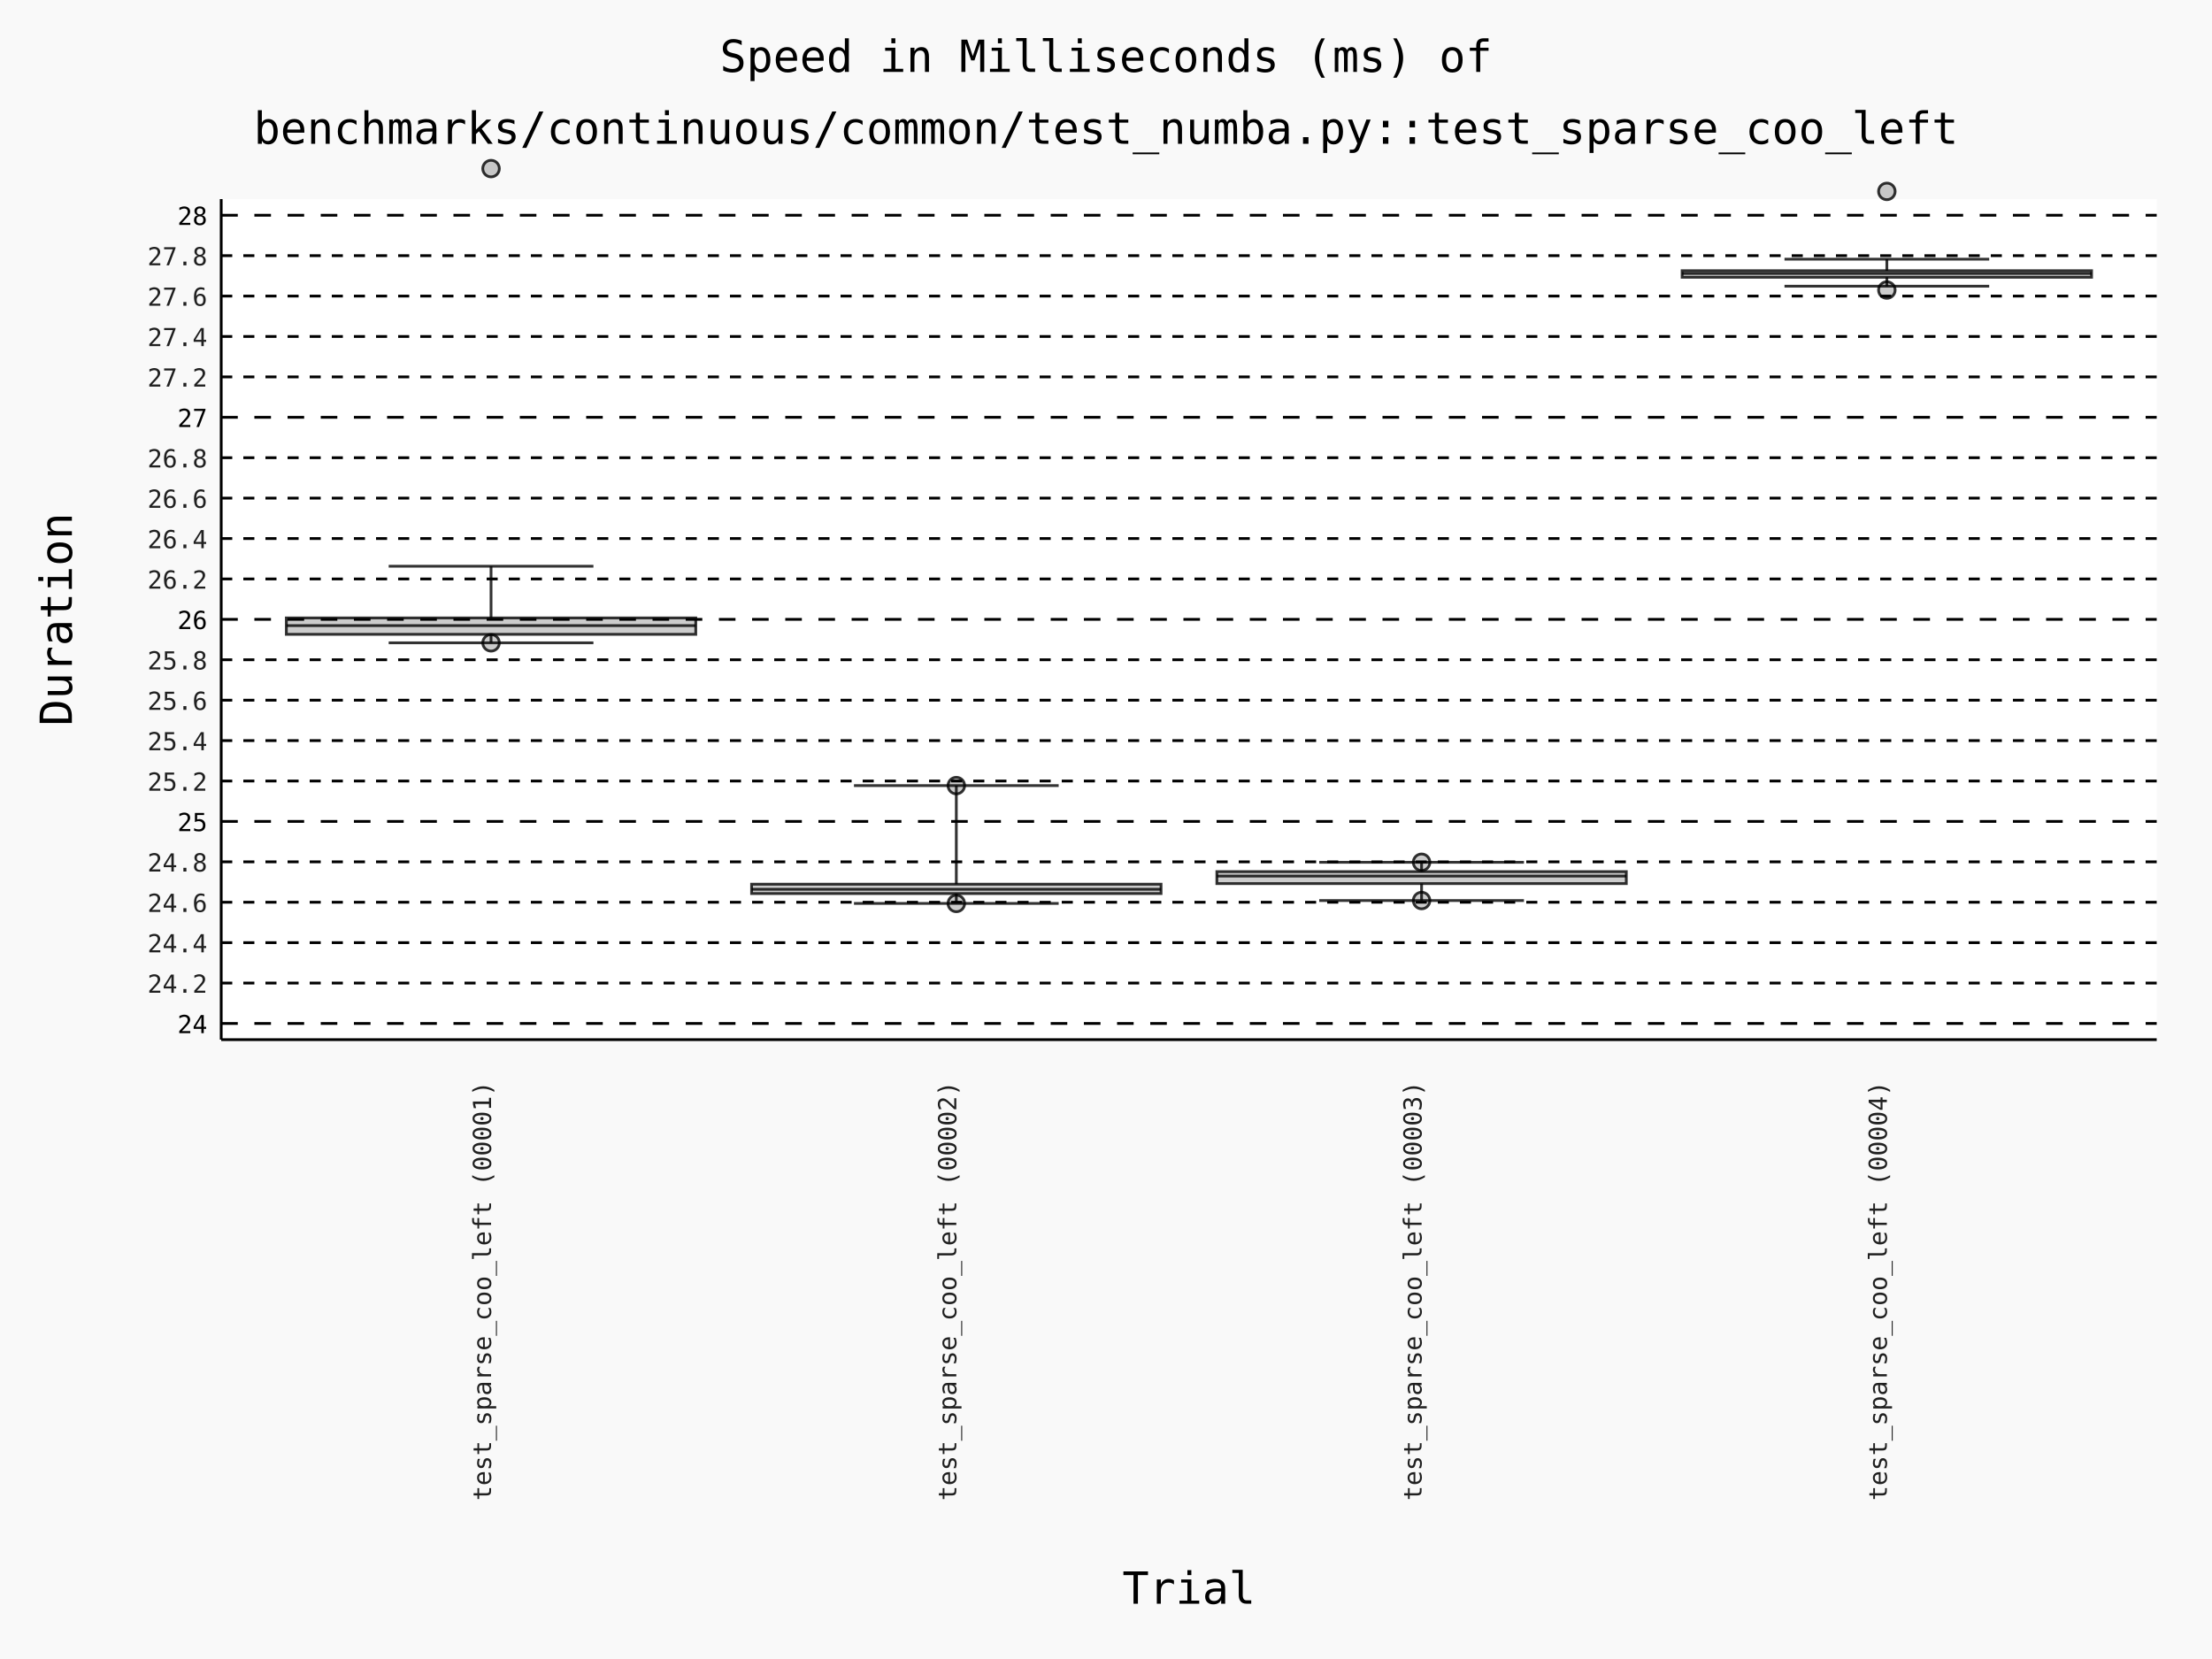
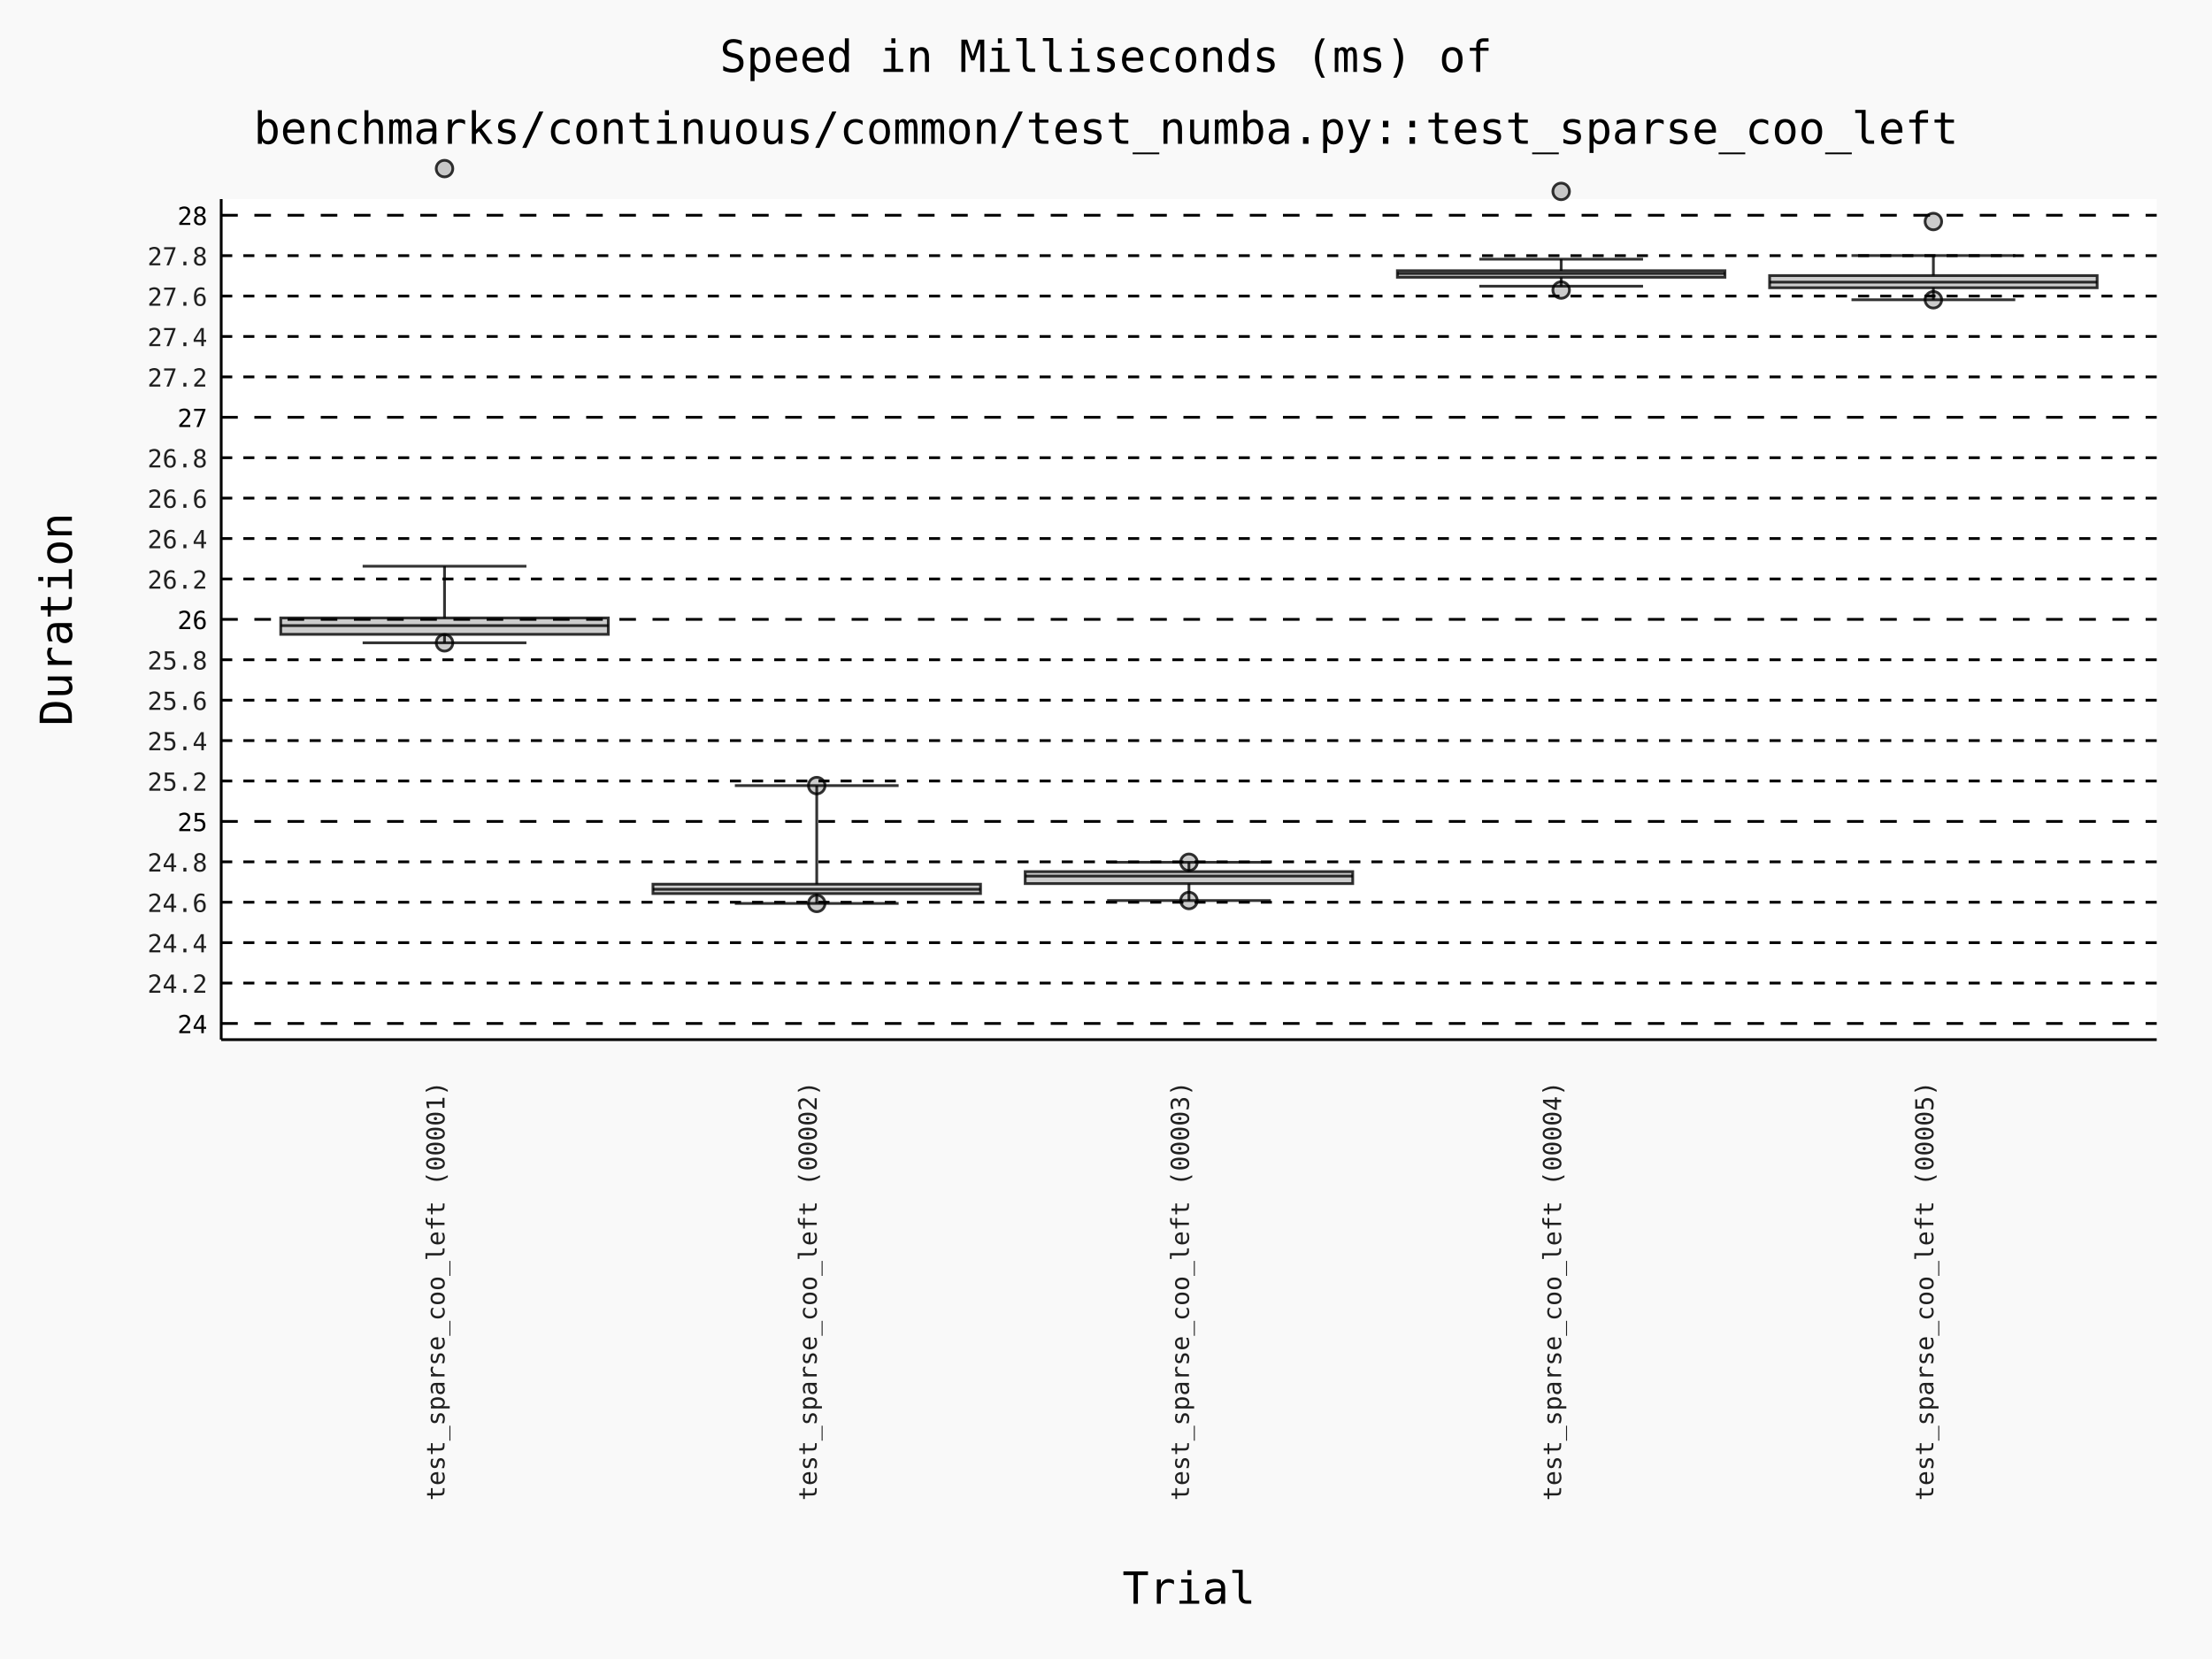
- <svg xmlns="http://www.w3.org/2000/svg" id="chart-f14e1cae-2a8d-4aed-8d5a-0b57d9bee585" class="pygal-chart" viewBox="0 0 800 600">
+ <svg xmlns="http://www.w3.org/2000/svg" id="chart-84c313aa-ac27-4875-93a3-9fcd4e8d2fc2" class="pygal-chart" viewBox="0 0 800 600">
  <defs>
-     <style type="text/css">#chart-f14e1cae-2a8d-4aed-8d5a-0b57d9bee585{-webkit-user-select:none;-webkit-font-smoothing:antialiased;font-family:Consolas,"Deja Vu Sans Mono","Bitstream Vera Sans Mono","Courier New",monospace}#chart-f14e1cae-2a8d-4aed-8d5a-0b57d9bee585 .title{font-family:Consolas,"Deja Vu Sans Mono","Bitstream Vera Sans Mono","Courier New",monospace;font-size:16px}#chart-f14e1cae-2a8d-4aed-8d5a-0b57d9bee585 .legends .legend text{font-family:Consolas,"Deja Vu Sans Mono","Bitstream Vera Sans Mono","Courier New",monospace;font-size:14px}#chart-f14e1cae-2a8d-4aed-8d5a-0b57d9bee585 .axis text{font-family:Consolas,"Deja Vu Sans Mono","Bitstream Vera Sans Mono","Courier New",monospace;font-size:10px}#chart-f14e1cae-2a8d-4aed-8d5a-0b57d9bee585 .axis text.major{font-family:Consolas,"Deja Vu Sans Mono","Bitstream Vera Sans Mono","Courier New",monospace;font-size:10px}#chart-f14e1cae-2a8d-4aed-8d5a-0b57d9bee585 .text-overlay text.value{font-family:Consolas,"Deja Vu Sans Mono","Bitstream Vera Sans Mono","Courier New",monospace;font-size:16px}#chart-f14e1cae-2a8d-4aed-8d5a-0b57d9bee585 .text-overlay text.label{font-family:Consolas,"Deja Vu Sans Mono","Bitstream Vera Sans Mono","Courier New",monospace;font-size:10px}#chart-f14e1cae-2a8d-4aed-8d5a-0b57d9bee585 .tooltip{font-family:Consolas,"Deja Vu Sans Mono","Bitstream Vera Sans Mono","Courier New",monospace;font-size:14px}#chart-f14e1cae-2a8d-4aed-8d5a-0b57d9bee585 text.no_data{font-family:Consolas,"Deja Vu Sans Mono","Bitstream Vera Sans Mono","Courier New",monospace;font-size:64px}
- #chart-f14e1cae-2a8d-4aed-8d5a-0b57d9bee585{background-color:rgba(249,249,249,1)}#chart-f14e1cae-2a8d-4aed-8d5a-0b57d9bee585 path,#chart-f14e1cae-2a8d-4aed-8d5a-0b57d9bee585 line,#chart-f14e1cae-2a8d-4aed-8d5a-0b57d9bee585 rect,#chart-f14e1cae-2a8d-4aed-8d5a-0b57d9bee585 circle{-webkit-transition:150ms;-moz-transition:150ms;transition:150ms}#chart-f14e1cae-2a8d-4aed-8d5a-0b57d9bee585 .graph &gt; .background{fill:rgba(249,249,249,1)}#chart-f14e1cae-2a8d-4aed-8d5a-0b57d9bee585 .plot &gt; .background{fill:rgba(255,255,255,1)}#chart-f14e1cae-2a8d-4aed-8d5a-0b57d9bee585 .graph{fill:rgba(0,0,0,.87)}#chart-f14e1cae-2a8d-4aed-8d5a-0b57d9bee585 text.no_data{fill:rgba(0,0,0,1)}#chart-f14e1cae-2a8d-4aed-8d5a-0b57d9bee585 .title{fill:rgba(0,0,0,1)}#chart-f14e1cae-2a8d-4aed-8d5a-0b57d9bee585 .legends .legend text{fill:rgba(0,0,0,.87)}#chart-f14e1cae-2a8d-4aed-8d5a-0b57d9bee585 .legends .legend:hover text{fill:rgba(0,0,0,1)}#chart-f14e1cae-2a8d-4aed-8d5a-0b57d9bee585 .axis .line{stroke:rgba(0,0,0,1)}#chart-f14e1cae-2a8d-4aed-8d5a-0b57d9bee585 .axis .guide.line{stroke:rgba(0,0,0,.54)}#chart-f14e1cae-2a8d-4aed-8d5a-0b57d9bee585 .axis .major.line{stroke:rgba(0,0,0,.87)}#chart-f14e1cae-2a8d-4aed-8d5a-0b57d9bee585 .axis text.major{fill:rgba(0,0,0,1)}#chart-f14e1cae-2a8d-4aed-8d5a-0b57d9bee585 .axis.y .guides:hover .guide.line,#chart-f14e1cae-2a8d-4aed-8d5a-0b57d9bee585 .line-graph .axis.x .guides:hover .guide.line,#chart-f14e1cae-2a8d-4aed-8d5a-0b57d9bee585 .stackedline-graph .axis.x .guides:hover .guide.line,#chart-f14e1cae-2a8d-4aed-8d5a-0b57d9bee585 .xy-graph .axis.x .guides:hover .guide.line{stroke:rgba(0,0,0,1)}#chart-f14e1cae-2a8d-4aed-8d5a-0b57d9bee585 .axis .guides:hover text{fill:rgba(0,0,0,1)}#chart-f14e1cae-2a8d-4aed-8d5a-0b57d9bee585 .reactive{fill-opacity:.7;stroke-opacity:.8;stroke-width:1}#chart-f14e1cae-2a8d-4aed-8d5a-0b57d9bee585 .ci{stroke:rgba(0,0,0,.87)}#chart-f14e1cae-2a8d-4aed-8d5a-0b57d9bee585 .reactive.active,#chart-f14e1cae-2a8d-4aed-8d5a-0b57d9bee585 .active .reactive{fill-opacity:.8;stroke-opacity:.9;stroke-width:4}#chart-f14e1cae-2a8d-4aed-8d5a-0b57d9bee585 .ci .reactive.active{stroke-width:1.5}#chart-f14e1cae-2a8d-4aed-8d5a-0b57d9bee585 .series text{fill:rgba(0,0,0,1)}#chart-f14e1cae-2a8d-4aed-8d5a-0b57d9bee585 .tooltip rect{fill:rgba(255,255,255,1);stroke:rgba(0,0,0,1);-webkit-transition:opacity 150ms;-moz-transition:opacity 150ms;transition:opacity 150ms}#chart-f14e1cae-2a8d-4aed-8d5a-0b57d9bee585 .tooltip .label{fill:rgba(0,0,0,.87)}#chart-f14e1cae-2a8d-4aed-8d5a-0b57d9bee585 .tooltip .label{fill:rgba(0,0,0,.87)}#chart-f14e1cae-2a8d-4aed-8d5a-0b57d9bee585 .tooltip .legend{font-size:.8em;fill:rgba(0,0,0,.54)}#chart-f14e1cae-2a8d-4aed-8d5a-0b57d9bee585 .tooltip .x_label{font-size:.6em;fill:rgba(0,0,0,1)}#chart-f14e1cae-2a8d-4aed-8d5a-0b57d9bee585 .tooltip .xlink{font-size:.5em;text-decoration:underline}#chart-f14e1cae-2a8d-4aed-8d5a-0b57d9bee585 .tooltip .value{font-size:1.5em}#chart-f14e1cae-2a8d-4aed-8d5a-0b57d9bee585 .bound{font-size:.5em}#chart-f14e1cae-2a8d-4aed-8d5a-0b57d9bee585 .max-value{font-size:.75em;fill:rgba(0,0,0,.54)}#chart-f14e1cae-2a8d-4aed-8d5a-0b57d9bee585 .map-element{fill:rgba(255,255,255,1);stroke:rgba(0,0,0,.54) !important}#chart-f14e1cae-2a8d-4aed-8d5a-0b57d9bee585 .map-element .reactive{fill-opacity:inherit;stroke-opacity:inherit}#chart-f14e1cae-2a8d-4aed-8d5a-0b57d9bee585 .color-0,#chart-f14e1cae-2a8d-4aed-8d5a-0b57d9bee585 .color-0 a:visited{stroke:#000000;fill:#000000}#chart-f14e1cae-2a8d-4aed-8d5a-0b57d9bee585 .color-1,#chart-f14e1cae-2a8d-4aed-8d5a-0b57d9bee585 .color-1 a:visited{stroke:#000000;fill:#000000}#chart-f14e1cae-2a8d-4aed-8d5a-0b57d9bee585 .color-2,#chart-f14e1cae-2a8d-4aed-8d5a-0b57d9bee585 .color-2 a:visited{stroke:#000000;fill:#000000}#chart-f14e1cae-2a8d-4aed-8d5a-0b57d9bee585 .color-3,#chart-f14e1cae-2a8d-4aed-8d5a-0b57d9bee585 .color-3 a:visited{stroke:#000000;fill:#000000}#chart-f14e1cae-2a8d-4aed-8d5a-0b57d9bee585 .text-overlay .color-0 text{fill:white}#chart-f14e1cae-2a8d-4aed-8d5a-0b57d9bee585 .text-overlay .color-1 text{fill:white}#chart-f14e1cae-2a8d-4aed-8d5a-0b57d9bee585 .text-overlay .color-2 text{fill:white}#chart-f14e1cae-2a8d-4aed-8d5a-0b57d9bee585 .text-overlay .color-3 text{fill:white}
- #chart-f14e1cae-2a8d-4aed-8d5a-0b57d9bee585 text.no_data{text-anchor:middle}#chart-f14e1cae-2a8d-4aed-8d5a-0b57d9bee585 .guide.line{fill:none}#chart-f14e1cae-2a8d-4aed-8d5a-0b57d9bee585 .centered{text-anchor:middle}#chart-f14e1cae-2a8d-4aed-8d5a-0b57d9bee585 .title{text-anchor:middle}#chart-f14e1cae-2a8d-4aed-8d5a-0b57d9bee585 .legends .legend text{fill-opacity:1}#chart-f14e1cae-2a8d-4aed-8d5a-0b57d9bee585 .axis.x text{text-anchor:middle}#chart-f14e1cae-2a8d-4aed-8d5a-0b57d9bee585 .axis.x:not(.web) text[transform]{text-anchor:start}#chart-f14e1cae-2a8d-4aed-8d5a-0b57d9bee585 .axis.x:not(.web) text[transform].backwards{text-anchor:end}#chart-f14e1cae-2a8d-4aed-8d5a-0b57d9bee585 .axis.y text{text-anchor:end}#chart-f14e1cae-2a8d-4aed-8d5a-0b57d9bee585 .axis.y text[transform].backwards{text-anchor:start}#chart-f14e1cae-2a8d-4aed-8d5a-0b57d9bee585 .axis.y2 text{text-anchor:start}#chart-f14e1cae-2a8d-4aed-8d5a-0b57d9bee585 .axis.y2 text[transform].backwards{text-anchor:end}#chart-f14e1cae-2a8d-4aed-8d5a-0b57d9bee585 .axis .guide.line{stroke-dasharray:4,4;stroke:black}#chart-f14e1cae-2a8d-4aed-8d5a-0b57d9bee585 .axis .major.guide.line{stroke-dasharray:6,6;stroke:black}#chart-f14e1cae-2a8d-4aed-8d5a-0b57d9bee585 .horizontal .axis.y .guide.line,#chart-f14e1cae-2a8d-4aed-8d5a-0b57d9bee585 .horizontal .axis.y2 .guide.line,#chart-f14e1cae-2a8d-4aed-8d5a-0b57d9bee585 .vertical .axis.x .guide.line{opacity:0}#chart-f14e1cae-2a8d-4aed-8d5a-0b57d9bee585 .horizontal .axis.always_show .guide.line,#chart-f14e1cae-2a8d-4aed-8d5a-0b57d9bee585 .vertical .axis.always_show .guide.line{opacity:1 !important}#chart-f14e1cae-2a8d-4aed-8d5a-0b57d9bee585 .axis.y .guides:hover .guide.line,#chart-f14e1cae-2a8d-4aed-8d5a-0b57d9bee585 .axis.y2 .guides:hover .guide.line,#chart-f14e1cae-2a8d-4aed-8d5a-0b57d9bee585 .axis.x .guides:hover .guide.line{opacity:1}#chart-f14e1cae-2a8d-4aed-8d5a-0b57d9bee585 .axis .guides:hover text{opacity:1}#chart-f14e1cae-2a8d-4aed-8d5a-0b57d9bee585 .nofill{fill:none}#chart-f14e1cae-2a8d-4aed-8d5a-0b57d9bee585 .subtle-fill{fill-opacity:.2}#chart-f14e1cae-2a8d-4aed-8d5a-0b57d9bee585 .dot{stroke-width:1px;fill-opacity:1;stroke-opacity:1}#chart-f14e1cae-2a8d-4aed-8d5a-0b57d9bee585 .dot.active{stroke-width:5px}#chart-f14e1cae-2a8d-4aed-8d5a-0b57d9bee585 .dot.negative{fill:transparent}#chart-f14e1cae-2a8d-4aed-8d5a-0b57d9bee585 text,#chart-f14e1cae-2a8d-4aed-8d5a-0b57d9bee585 tspan{stroke:none !important}#chart-f14e1cae-2a8d-4aed-8d5a-0b57d9bee585 .series text.active{opacity:1}#chart-f14e1cae-2a8d-4aed-8d5a-0b57d9bee585 .tooltip rect{fill-opacity:.95;stroke-width:.5}#chart-f14e1cae-2a8d-4aed-8d5a-0b57d9bee585 .tooltip text{fill-opacity:1}#chart-f14e1cae-2a8d-4aed-8d5a-0b57d9bee585 .showable{visibility:hidden}#chart-f14e1cae-2a8d-4aed-8d5a-0b57d9bee585 .showable.shown{visibility:visible}#chart-f14e1cae-2a8d-4aed-8d5a-0b57d9bee585 .gauge-background{fill:rgba(229,229,229,1);stroke:none}#chart-f14e1cae-2a8d-4aed-8d5a-0b57d9bee585 .bg-lines{stroke:rgba(249,249,249,1);stroke-width:2px}
+     <style type="text/css">#chart-84c313aa-ac27-4875-93a3-9fcd4e8d2fc2{-webkit-user-select:none;-webkit-font-smoothing:antialiased;font-family:Consolas,"Deja Vu Sans Mono","Bitstream Vera Sans Mono","Courier New",monospace}#chart-84c313aa-ac27-4875-93a3-9fcd4e8d2fc2 .title{font-family:Consolas,"Deja Vu Sans Mono","Bitstream Vera Sans Mono","Courier New",monospace;font-size:16px}#chart-84c313aa-ac27-4875-93a3-9fcd4e8d2fc2 .legends .legend text{font-family:Consolas,"Deja Vu Sans Mono","Bitstream Vera Sans Mono","Courier New",monospace;font-size:14px}#chart-84c313aa-ac27-4875-93a3-9fcd4e8d2fc2 .axis text{font-family:Consolas,"Deja Vu Sans Mono","Bitstream Vera Sans Mono","Courier New",monospace;font-size:10px}#chart-84c313aa-ac27-4875-93a3-9fcd4e8d2fc2 .axis text.major{font-family:Consolas,"Deja Vu Sans Mono","Bitstream Vera Sans Mono","Courier New",monospace;font-size:10px}#chart-84c313aa-ac27-4875-93a3-9fcd4e8d2fc2 .text-overlay text.value{font-family:Consolas,"Deja Vu Sans Mono","Bitstream Vera Sans Mono","Courier New",monospace;font-size:16px}#chart-84c313aa-ac27-4875-93a3-9fcd4e8d2fc2 .text-overlay text.label{font-family:Consolas,"Deja Vu Sans Mono","Bitstream Vera Sans Mono","Courier New",monospace;font-size:10px}#chart-84c313aa-ac27-4875-93a3-9fcd4e8d2fc2 .tooltip{font-family:Consolas,"Deja Vu Sans Mono","Bitstream Vera Sans Mono","Courier New",monospace;font-size:14px}#chart-84c313aa-ac27-4875-93a3-9fcd4e8d2fc2 text.no_data{font-family:Consolas,"Deja Vu Sans Mono","Bitstream Vera Sans Mono","Courier New",monospace;font-size:64px}
+ #chart-84c313aa-ac27-4875-93a3-9fcd4e8d2fc2{background-color:rgba(249,249,249,1)}#chart-84c313aa-ac27-4875-93a3-9fcd4e8d2fc2 path,#chart-84c313aa-ac27-4875-93a3-9fcd4e8d2fc2 line,#chart-84c313aa-ac27-4875-93a3-9fcd4e8d2fc2 rect,#chart-84c313aa-ac27-4875-93a3-9fcd4e8d2fc2 circle{-webkit-transition:150ms;-moz-transition:150ms;transition:150ms}#chart-84c313aa-ac27-4875-93a3-9fcd4e8d2fc2 .graph &gt; .background{fill:rgba(249,249,249,1)}#chart-84c313aa-ac27-4875-93a3-9fcd4e8d2fc2 .plot &gt; .background{fill:rgba(255,255,255,1)}#chart-84c313aa-ac27-4875-93a3-9fcd4e8d2fc2 .graph{fill:rgba(0,0,0,.87)}#chart-84c313aa-ac27-4875-93a3-9fcd4e8d2fc2 text.no_data{fill:rgba(0,0,0,1)}#chart-84c313aa-ac27-4875-93a3-9fcd4e8d2fc2 .title{fill:rgba(0,0,0,1)}#chart-84c313aa-ac27-4875-93a3-9fcd4e8d2fc2 .legends .legend text{fill:rgba(0,0,0,.87)}#chart-84c313aa-ac27-4875-93a3-9fcd4e8d2fc2 .legends .legend:hover text{fill:rgba(0,0,0,1)}#chart-84c313aa-ac27-4875-93a3-9fcd4e8d2fc2 .axis .line{stroke:rgba(0,0,0,1)}#chart-84c313aa-ac27-4875-93a3-9fcd4e8d2fc2 .axis .guide.line{stroke:rgba(0,0,0,.54)}#chart-84c313aa-ac27-4875-93a3-9fcd4e8d2fc2 .axis .major.line{stroke:rgba(0,0,0,.87)}#chart-84c313aa-ac27-4875-93a3-9fcd4e8d2fc2 .axis text.major{fill:rgba(0,0,0,1)}#chart-84c313aa-ac27-4875-93a3-9fcd4e8d2fc2 .axis.y .guides:hover .guide.line,#chart-84c313aa-ac27-4875-93a3-9fcd4e8d2fc2 .line-graph .axis.x .guides:hover .guide.line,#chart-84c313aa-ac27-4875-93a3-9fcd4e8d2fc2 .stackedline-graph .axis.x .guides:hover .guide.line,#chart-84c313aa-ac27-4875-93a3-9fcd4e8d2fc2 .xy-graph .axis.x .guides:hover .guide.line{stroke:rgba(0,0,0,1)}#chart-84c313aa-ac27-4875-93a3-9fcd4e8d2fc2 .axis .guides:hover text{fill:rgba(0,0,0,1)}#chart-84c313aa-ac27-4875-93a3-9fcd4e8d2fc2 .reactive{fill-opacity:.7;stroke-opacity:.8;stroke-width:1}#chart-84c313aa-ac27-4875-93a3-9fcd4e8d2fc2 .ci{stroke:rgba(0,0,0,.87)}#chart-84c313aa-ac27-4875-93a3-9fcd4e8d2fc2 .reactive.active,#chart-84c313aa-ac27-4875-93a3-9fcd4e8d2fc2 .active .reactive{fill-opacity:.8;stroke-opacity:.9;stroke-width:4}#chart-84c313aa-ac27-4875-93a3-9fcd4e8d2fc2 .ci .reactive.active{stroke-width:1.5}#chart-84c313aa-ac27-4875-93a3-9fcd4e8d2fc2 .series text{fill:rgba(0,0,0,1)}#chart-84c313aa-ac27-4875-93a3-9fcd4e8d2fc2 .tooltip rect{fill:rgba(255,255,255,1);stroke:rgba(0,0,0,1);-webkit-transition:opacity 150ms;-moz-transition:opacity 150ms;transition:opacity 150ms}#chart-84c313aa-ac27-4875-93a3-9fcd4e8d2fc2 .tooltip .label{fill:rgba(0,0,0,.87)}#chart-84c313aa-ac27-4875-93a3-9fcd4e8d2fc2 .tooltip .label{fill:rgba(0,0,0,.87)}#chart-84c313aa-ac27-4875-93a3-9fcd4e8d2fc2 .tooltip .legend{font-size:.8em;fill:rgba(0,0,0,.54)}#chart-84c313aa-ac27-4875-93a3-9fcd4e8d2fc2 .tooltip .x_label{font-size:.6em;fill:rgba(0,0,0,1)}#chart-84c313aa-ac27-4875-93a3-9fcd4e8d2fc2 .tooltip .xlink{font-size:.5em;text-decoration:underline}#chart-84c313aa-ac27-4875-93a3-9fcd4e8d2fc2 .tooltip .value{font-size:1.5em}#chart-84c313aa-ac27-4875-93a3-9fcd4e8d2fc2 .bound{font-size:.5em}#chart-84c313aa-ac27-4875-93a3-9fcd4e8d2fc2 .max-value{font-size:.75em;fill:rgba(0,0,0,.54)}#chart-84c313aa-ac27-4875-93a3-9fcd4e8d2fc2 .map-element{fill:rgba(255,255,255,1);stroke:rgba(0,0,0,.54) !important}#chart-84c313aa-ac27-4875-93a3-9fcd4e8d2fc2 .map-element .reactive{fill-opacity:inherit;stroke-opacity:inherit}#chart-84c313aa-ac27-4875-93a3-9fcd4e8d2fc2 .color-0,#chart-84c313aa-ac27-4875-93a3-9fcd4e8d2fc2 .color-0 a:visited{stroke:#000000;fill:#000000}#chart-84c313aa-ac27-4875-93a3-9fcd4e8d2fc2 .color-1,#chart-84c313aa-ac27-4875-93a3-9fcd4e8d2fc2 .color-1 a:visited{stroke:#000000;fill:#000000}#chart-84c313aa-ac27-4875-93a3-9fcd4e8d2fc2 .color-2,#chart-84c313aa-ac27-4875-93a3-9fcd4e8d2fc2 .color-2 a:visited{stroke:#000000;fill:#000000}#chart-84c313aa-ac27-4875-93a3-9fcd4e8d2fc2 .color-3,#chart-84c313aa-ac27-4875-93a3-9fcd4e8d2fc2 .color-3 a:visited{stroke:#000000;fill:#000000}#chart-84c313aa-ac27-4875-93a3-9fcd4e8d2fc2 .color-4,#chart-84c313aa-ac27-4875-93a3-9fcd4e8d2fc2 .color-4 a:visited{stroke:#000000;fill:#000000}#chart-84c313aa-ac27-4875-93a3-9fcd4e8d2fc2 .text-overlay .color-0 text{fill:white}#chart-84c313aa-ac27-4875-93a3-9fcd4e8d2fc2 .text-overlay .color-1 text{fill:white}#chart-84c313aa-ac27-4875-93a3-9fcd4e8d2fc2 .text-overlay .color-2 text{fill:white}#chart-84c313aa-ac27-4875-93a3-9fcd4e8d2fc2 .text-overlay .color-3 text{fill:white}#chart-84c313aa-ac27-4875-93a3-9fcd4e8d2fc2 .text-overlay .color-4 text{fill:white}
+ #chart-84c313aa-ac27-4875-93a3-9fcd4e8d2fc2 text.no_data{text-anchor:middle}#chart-84c313aa-ac27-4875-93a3-9fcd4e8d2fc2 .guide.line{fill:none}#chart-84c313aa-ac27-4875-93a3-9fcd4e8d2fc2 .centered{text-anchor:middle}#chart-84c313aa-ac27-4875-93a3-9fcd4e8d2fc2 .title{text-anchor:middle}#chart-84c313aa-ac27-4875-93a3-9fcd4e8d2fc2 .legends .legend text{fill-opacity:1}#chart-84c313aa-ac27-4875-93a3-9fcd4e8d2fc2 .axis.x text{text-anchor:middle}#chart-84c313aa-ac27-4875-93a3-9fcd4e8d2fc2 .axis.x:not(.web) text[transform]{text-anchor:start}#chart-84c313aa-ac27-4875-93a3-9fcd4e8d2fc2 .axis.x:not(.web) text[transform].backwards{text-anchor:end}#chart-84c313aa-ac27-4875-93a3-9fcd4e8d2fc2 .axis.y text{text-anchor:end}#chart-84c313aa-ac27-4875-93a3-9fcd4e8d2fc2 .axis.y text[transform].backwards{text-anchor:start}#chart-84c313aa-ac27-4875-93a3-9fcd4e8d2fc2 .axis.y2 text{text-anchor:start}#chart-84c313aa-ac27-4875-93a3-9fcd4e8d2fc2 .axis.y2 text[transform].backwards{text-anchor:end}#chart-84c313aa-ac27-4875-93a3-9fcd4e8d2fc2 .axis .guide.line{stroke-dasharray:4,4;stroke:black}#chart-84c313aa-ac27-4875-93a3-9fcd4e8d2fc2 .axis .major.guide.line{stroke-dasharray:6,6;stroke:black}#chart-84c313aa-ac27-4875-93a3-9fcd4e8d2fc2 .horizontal .axis.y .guide.line,#chart-84c313aa-ac27-4875-93a3-9fcd4e8d2fc2 .horizontal .axis.y2 .guide.line,#chart-84c313aa-ac27-4875-93a3-9fcd4e8d2fc2 .vertical .axis.x .guide.line{opacity:0}#chart-84c313aa-ac27-4875-93a3-9fcd4e8d2fc2 .horizontal .axis.always_show .guide.line,#chart-84c313aa-ac27-4875-93a3-9fcd4e8d2fc2 .vertical .axis.always_show .guide.line{opacity:1 !important}#chart-84c313aa-ac27-4875-93a3-9fcd4e8d2fc2 .axis.y .guides:hover .guide.line,#chart-84c313aa-ac27-4875-93a3-9fcd4e8d2fc2 .axis.y2 .guides:hover .guide.line,#chart-84c313aa-ac27-4875-93a3-9fcd4e8d2fc2 .axis.x .guides:hover .guide.line{opacity:1}#chart-84c313aa-ac27-4875-93a3-9fcd4e8d2fc2 .axis .guides:hover text{opacity:1}#chart-84c313aa-ac27-4875-93a3-9fcd4e8d2fc2 .nofill{fill:none}#chart-84c313aa-ac27-4875-93a3-9fcd4e8d2fc2 .subtle-fill{fill-opacity:.2}#chart-84c313aa-ac27-4875-93a3-9fcd4e8d2fc2 .dot{stroke-width:1px;fill-opacity:1;stroke-opacity:1}#chart-84c313aa-ac27-4875-93a3-9fcd4e8d2fc2 .dot.active{stroke-width:5px}#chart-84c313aa-ac27-4875-93a3-9fcd4e8d2fc2 .dot.negative{fill:transparent}#chart-84c313aa-ac27-4875-93a3-9fcd4e8d2fc2 text,#chart-84c313aa-ac27-4875-93a3-9fcd4e8d2fc2 tspan{stroke:none !important}#chart-84c313aa-ac27-4875-93a3-9fcd4e8d2fc2 .series text.active{opacity:1}#chart-84c313aa-ac27-4875-93a3-9fcd4e8d2fc2 .tooltip rect{fill-opacity:.95;stroke-width:.5}#chart-84c313aa-ac27-4875-93a3-9fcd4e8d2fc2 .tooltip text{fill-opacity:1}#chart-84c313aa-ac27-4875-93a3-9fcd4e8d2fc2 .showable{visibility:hidden}#chart-84c313aa-ac27-4875-93a3-9fcd4e8d2fc2 .showable.shown{visibility:visible}#chart-84c313aa-ac27-4875-93a3-9fcd4e8d2fc2 .gauge-background{fill:rgba(229,229,229,1);stroke:none}#chart-84c313aa-ac27-4875-93a3-9fcd4e8d2fc2 .bg-lines{stroke:rgba(249,249,249,1);stroke-width:2px}
.tooltip .value{font-size:1em !important}.axis text{font-size:9px !important}</style>
  </defs>
  <g class="graph custombox-graph vertical">
    <rect x="0" y="0" width="800" height="600" class="background" />
    <g transform="translate(80, 72)" class="plot">
      <rect x="0" y="0" width="700.0" height="304.0" class="background" />
      <g class="axis y always_show">
        <path d="M0 304 h700" class="line" />
        <g class="guides">
          <path d="M0 298.154 h700" class="major guide line" />
          <text x="-5" y="301.654" class="major">24</text>
        </g>
        <g class="guides">
          <path d="M0 283.538 h700" class="guide line" />
          <text x="-5" y="287.038" class="">24.2</text>
        </g>
        <g class="guides">
          <path d="M0 268.923 h700" class="guide line" />
          <text x="-5" y="272.423" class="">24.4</text>
        </g>
        <g class="guides">
          <path d="M0 254.308 h700" class="guide line" />
          <text x="-5" y="257.808" class="">24.6</text>
        </g>
        <g class="guides">
          <path d="M0 239.692 h700" class="guide line" />
          <text x="-5" y="243.192" class="">24.8</text>
        </g>
        <g class="guides">
          <path d="M0 225.077 h700" class="major guide line" />
          <text x="-5" y="228.577" class="major">25</text>
        </g>
        <g class="guides">
          <path d="M0 210.462 h700" class="guide line" />
          <text x="-5" y="213.962" class="">25.2</text>
        </g>
        <g class="guides">
          <path d="M0 195.846 h700" class="guide line" />
          <text x="-5" y="199.346" class="">25.4</text>
        </g>
        <g class="guides">
          <path d="M0 181.231 h700" class="guide line" />
          <text x="-5" y="184.731" class="">25.6</text>
        </g>
        <g class="guides">
          <path d="M0 166.615 h700" class="guide line" />
          <text x="-5" y="170.115" class="">25.8</text>
        </g>
        <g class="guides">
          <path d="M0 152 h700" class="major guide line" />
          <text x="-5" y="155.5" class="major">26</text>
        </g>
        <g class="guides">
          <path d="M0 137.385 h700" class="guide line" />
          <text x="-5" y="140.885" class="">26.2</text>
        </g>
        <g class="guides">
          <path d="M0 122.769 h700" class="guide line" />
          <text x="-5" y="126.269" class="">26.4</text>
        </g>
        <g class="guides">
          <path d="M0 108.154 h700" class="guide line" />
          <text x="-5" y="111.654" class="">26.6</text>
        </g>
        <g class="guides">
          <path d="M0 93.538 h700" class="guide line" />
          <text x="-5" y="97.038" class="">26.8</text>
        </g>
        <g class="guides">
          <path d="M0 78.923 h700" class="major guide line" />
          <text x="-5" y="82.423" class="major">27</text>
        </g>
        <g class="guides">
          <path d="M0 64.308 h700" class="guide line" />
          <text x="-5" y="67.808" class="">27.2</text>
        </g>
        <g class="guides">
          <path d="M0 49.692 h700" class="guide line" />
          <text x="-5" y="53.192" class="">27.4</text>
        </g>
        <g class="guides">
          <path d="M0 35.077 h700" class="guide line" />
          <text x="-5" y="38.577" class="">27.6</text>
        </g>
        <g class="guides">
          <path d="M0 20.462 h700" class="guide line" />
          <text x="-5" y="23.962" class="">27.8</text>
        </g>
        <g class="guides">
          <path d="M0 5.846 h700" class="major guide line" />
          <text x="-5" y="9.346" class="major">28</text>
        </g>
      </g>
      <g class="axis x">
        <path d="M0 0 v304" class="line" />
        <g class="guides">
-           <path d="M97.596 0 v304" class="guide line" />
-           <text x="97.596" y="319.0" class="backwards" transform="rotate(270 97.59615 319)">test_sparse_coo_left (00001)</text>
-         </g>
-         <g class="guides">
-           <path d="M265.865 0 v304" class="guide line" />
-           <text x="265.865" y="319.0" class="backwards" transform="rotate(270 265.8654 319)">test_sparse_coo_left (00002)</text>
-         </g>
-         <g class="guides">
-           <path d="M434.135 0 v304" class="guide line" />
-           <text x="434.135" y="319.0" class="backwards" transform="rotate(270 434.1346 319)">test_sparse_coo_left (00003)</text>
-         </g>
-         <g class="guides">
-           <path d="M602.404 0 v304" class="guide line" />
-           <text x="602.404" y="319.0" class="backwards" transform="rotate(270 602.4038 319)">test_sparse_coo_left (00004)</text>
+           <path d="M80.769 0 v304" class="guide line" />
+           <text x="80.769" y="319.0" class="backwards" transform="rotate(270 80.76923 319)">test_sparse_coo_left (00001)</text>
+         </g>
+         <g class="guides">
+           <path d="M215.385 0 v304" class="guide line" />
+           <text x="215.385" y="319.0" class="backwards" transform="rotate(270 215.3846 319)">test_sparse_coo_left (00002)</text>
+         </g>
+         <g class="guides">
+           <path d="M350 0 v304" class="guide line" />
+           <text x="350.0" y="319.0" class="backwards" transform="rotate(270 350 319)">test_sparse_coo_left (00003)</text>
+         </g>
+         <g class="guides">
+           <path d="M484.615 0 v304" class="guide line" />
+           <text x="484.615" y="319.0" class="backwards" transform="rotate(270 484.6154 319)">test_sparse_coo_left (00004)</text>
+         </g>
+         <g class="guides">
+           <path d="M619.231 0 v304" class="guide line" />
+           <text x="619.231" y="319.0" class="backwards" transform="rotate(270 619.2308 319)">test_sparse_coo_left (00005)</text>
        </g>
      </g>
      <g class="series serie-0 color-0">
        <g class="boxes">
          <g class="box">
-             <path stroke-width="3" d="M60.577 160.485 L134.615 160.485" class="reactive tooltip-trigger" />
-             <path stroke-width="3" d="M23.558 154.26 L171.635 154.26" class="reactive tooltip-trigger" />
-             <path stroke-width="3" d="M60.577 132.782 L134.615 132.782" class="reactive tooltip-trigger" />
-             <path stroke-width="2" d="M97.596 160.485 L97.596 157.419" class="reactive tooltip-trigger" />
-             <path stroke-width="2" d="M97.596 132.782 L97.596 151.483" class="reactive tooltip-trigger" />
-             <rect x="23.558" y="151.483" height="5.937" width="148.077" class="subtle-fill reactive tooltip-trigger" />
-             <circle cx="97.596" cy="160.485" r="3" class="subtle-fill reactive tooltip-trigger" />
-             <circle cx="97.596" cy="-11.026" r="3" class="subtle-fill reactive tooltip-trigger" />
+             <path stroke-width="3" d="M51.154 160.485 L110.385 160.485" class="reactive tooltip-trigger" />
+             <path stroke-width="3" d="M21.538 154.26 L140 154.26" class="reactive tooltip-trigger" />
+             <path stroke-width="3" d="M51.154 132.782 L110.385 132.782" class="reactive tooltip-trigger" />
+             <path stroke-width="2" d="M80.769 160.485 L80.769 157.419" class="reactive tooltip-trigger" />
+             <path stroke-width="2" d="M80.769 132.782 L80.769 151.483" class="reactive tooltip-trigger" />
+             <rect x="21.538" y="151.483" height="5.937" width="118.462" class="subtle-fill reactive tooltip-trigger" />
+             <circle cx="80.769" cy="160.485" r="3" class="subtle-fill reactive tooltip-trigger" />
+             <circle cx="80.769" cy="-11.026" r="3" class="subtle-fill reactive tooltip-trigger" />
          </g>
        </g>
      </g>
      <g class="series serie-1 color-1">
        <g class="boxes">
          <g class="box">
-             <path stroke-width="3" d="M228.846 254.738 L302.885 254.738" class="reactive tooltip-trigger" />
-             <path stroke-width="3" d="M191.827 249.621 L339.904 249.621" class="reactive tooltip-trigger" />
-             <path stroke-width="3" d="M228.846 212.121 L302.885 212.121" class="reactive tooltip-trigger" />
-             <path stroke-width="2" d="M265.865 254.738 L265.865 251.168" class="reactive tooltip-trigger" />
-             <path stroke-width="2" d="M265.865 212.121 L265.865 247.777" class="reactive tooltip-trigger" />
-             <rect x="191.827" y="247.777" height="3.391" width="148.077" class="subtle-fill reactive tooltip-trigger" />
-             <circle cx="265.865" cy="254.738" r="3" class="subtle-fill reactive tooltip-trigger" />
-             <circle cx="265.865" cy="212.121" r="3" class="subtle-fill reactive tooltip-trigger" />
+             <path stroke-width="3" d="M185.769 254.738 L245 254.738" class="reactive tooltip-trigger" />
+             <path stroke-width="3" d="M156.154 249.621 L274.615 249.621" class="reactive tooltip-trigger" />
+             <path stroke-width="3" d="M185.769 212.121 L245 212.121" class="reactive tooltip-trigger" />
+             <path stroke-width="2" d="M215.385 254.738 L215.385 251.168" class="reactive tooltip-trigger" />
+             <path stroke-width="2" d="M215.385 212.121 L215.385 247.777" class="reactive tooltip-trigger" />
+             <rect x="156.154" y="247.777" height="3.391" width="118.462" class="subtle-fill reactive tooltip-trigger" />
+             <circle cx="215.385" cy="254.738" r="3" class="subtle-fill reactive tooltip-trigger" />
+             <circle cx="215.385" cy="212.121" r="3" class="subtle-fill reactive tooltip-trigger" />
          </g>
        </g>
      </g>
      <g class="series serie-2 color-2">
        <g class="boxes">
          <g class="box">
-             <path stroke-width="3" d="M397.115 253.692 L471.154 253.692" class="reactive tooltip-trigger" />
-             <path stroke-width="3" d="M360.096 244.841 L508.173 244.841" class="reactive tooltip-trigger" />
-             <path stroke-width="3" d="M397.115 239.855 L471.154 239.855" class="reactive tooltip-trigger" />
-             <path stroke-width="2" d="M434.135 253.692 L434.135 247.563" class="reactive tooltip-trigger" />
-             <path stroke-width="2" d="M434.135 239.855 L434.135 243.232" class="reactive tooltip-trigger" />
-             <rect x="360.096" y="243.232" height="4.33" width="148.077" class="subtle-fill reactive tooltip-trigger" />
-             <circle cx="434.135" cy="253.692" r="3" class="subtle-fill reactive tooltip-trigger" />
-             <circle cx="434.135" cy="239.855" r="3" class="subtle-fill reactive tooltip-trigger" />
+             <path stroke-width="3" d="M320.385 253.692 L379.615 253.692" class="reactive tooltip-trigger" />
+             <path stroke-width="3" d="M290.769 244.841 L409.231 244.841" class="reactive tooltip-trigger" />
+             <path stroke-width="3" d="M320.385 239.855 L379.615 239.855" class="reactive tooltip-trigger" />
+             <path stroke-width="2" d="M350 253.692 L350 247.563" class="reactive tooltip-trigger" />
+             <path stroke-width="2" d="M350 239.855 L350 243.232" class="reactive tooltip-trigger" />
+             <rect x="290.769" y="243.232" height="4.33" width="118.462" class="subtle-fill reactive tooltip-trigger" />
+             <circle cx="350.0" cy="253.692" r="3" class="subtle-fill reactive tooltip-trigger" />
+             <circle cx="350.0" cy="239.855" r="3" class="subtle-fill reactive tooltip-trigger" />
          </g>
        </g>
      </g>
      <g class="series serie-3 color-3">
        <g class="boxes">
          <g class="box">
-             <path stroke-width="3" d="M565.385 31.506 L639.423 31.506" class="reactive tooltip-trigger" />
-             <path stroke-width="3" d="M528.365 26.904 L676.442 26.904" class="reactive tooltip-trigger" />
-             <path stroke-width="3" d="M565.385 21.734 L639.423 21.734" class="reactive tooltip-trigger" />
-             <path stroke-width="2" d="M602.404 31.506 L602.404 28.273" class="reactive tooltip-trigger" />
-             <path stroke-width="2" d="M602.404 21.734 L602.404 25.902" class="reactive tooltip-trigger" />
-             <rect x="528.365" y="25.902" height="2.371" width="148.077" class="subtle-fill reactive tooltip-trigger" />
-             <circle cx="602.404" cy="32.899" r="3" class="subtle-fill reactive tooltip-trigger" />
-             <circle cx="602.404" cy="-2.778" r="3" class="subtle-fill reactive tooltip-trigger" />
+             <path stroke-width="3" d="M455 31.506 L514.231 31.506" class="reactive tooltip-trigger" />
+             <path stroke-width="3" d="M425.385 26.904 L543.846 26.904" class="reactive tooltip-trigger" />
+             <path stroke-width="3" d="M455 21.734 L514.231 21.734" class="reactive tooltip-trigger" />
+             <path stroke-width="2" d="M484.615 31.506 L484.615 28.273" class="reactive tooltip-trigger" />
+             <path stroke-width="2" d="M484.615 21.734 L484.615 25.902" class="reactive tooltip-trigger" />
+             <rect x="425.385" y="25.902" height="2.371" width="118.462" class="subtle-fill reactive tooltip-trigger" />
+             <circle cx="484.615" cy="32.899" r="3" class="subtle-fill reactive tooltip-trigger" />
+             <circle cx="484.615" cy="-2.778" r="3" class="subtle-fill reactive tooltip-trigger" />
+           </g>
+         </g>
+       </g>
+       <g class="series serie-4 color-4">
+         <g class="boxes">
+           <g class="box">
+             <path stroke-width="3" d="M589.615 36.412 L648.846 36.412" class="reactive tooltip-trigger" />
+             <path stroke-width="3" d="M560 30.041 L678.462 30.041" class="reactive tooltip-trigger" />
+             <path stroke-width="3" d="M589.615 20.433 L648.846 20.433" class="reactive tooltip-trigger" />
+             <path stroke-width="2" d="M619.231 36.412 L619.231 32.067" class="reactive tooltip-trigger" />
+             <path stroke-width="2" d="M619.231 20.433 L619.231 27.668" class="reactive tooltip-trigger" />
+             <rect x="560.0" y="27.668" height="4.398" width="118.462" class="subtle-fill reactive tooltip-trigger" />
+             <circle cx="619.231" cy="36.412" r="3" class="subtle-fill reactive tooltip-trigger" />
+             <circle cx="619.231" cy="8.123" r="3" class="subtle-fill reactive tooltip-trigger" />
          </g>
        </g>
      </g>
    </g>
    <g class="titles">
      <text x="400.0" y="26" class="title plot_title">Speed in Milliseconds (ms) of</text>
      <text x="400.0" y="52" class="title plot_title">benchmarks/continuous/common/test_numba.py::test_sparse_coo_left</text>
      <text x="430.0" y="580.0" class="title">Trial</text>
      <text x="0" y="250.0" class="title" transform="rotate(-90 0 224)">Duration</text>
    </g>
    <g transform="translate(80, 72)" class="plot overlay">
      <g class="series serie-0 color-0" />
      <g class="series serie-1 color-1" />
      <g class="series serie-2 color-2" />
      <g class="series serie-3 color-3" />
+       <g class="series serie-4 color-4" />
    </g>
    <g transform="translate(80, 72)" class="plot text-overlay">
      <g class="series serie-0 color-0" />
      <g class="series serie-1 color-1" />
      <g class="series serie-2 color-2" />
      <g class="series serie-3 color-3" />
+       <g class="series serie-4 color-4" />
    </g>
    <g transform="translate(80, 72)" class="plot tooltip-overlay">
      <g transform="translate(0 0)" style="opacity: 0" class="tooltip">
        <rect rx="0" ry="0" width="0" height="0" class="tooltip-box" />
        <g class="text" />
      </g>
    </g>
  </g>
</svg>
